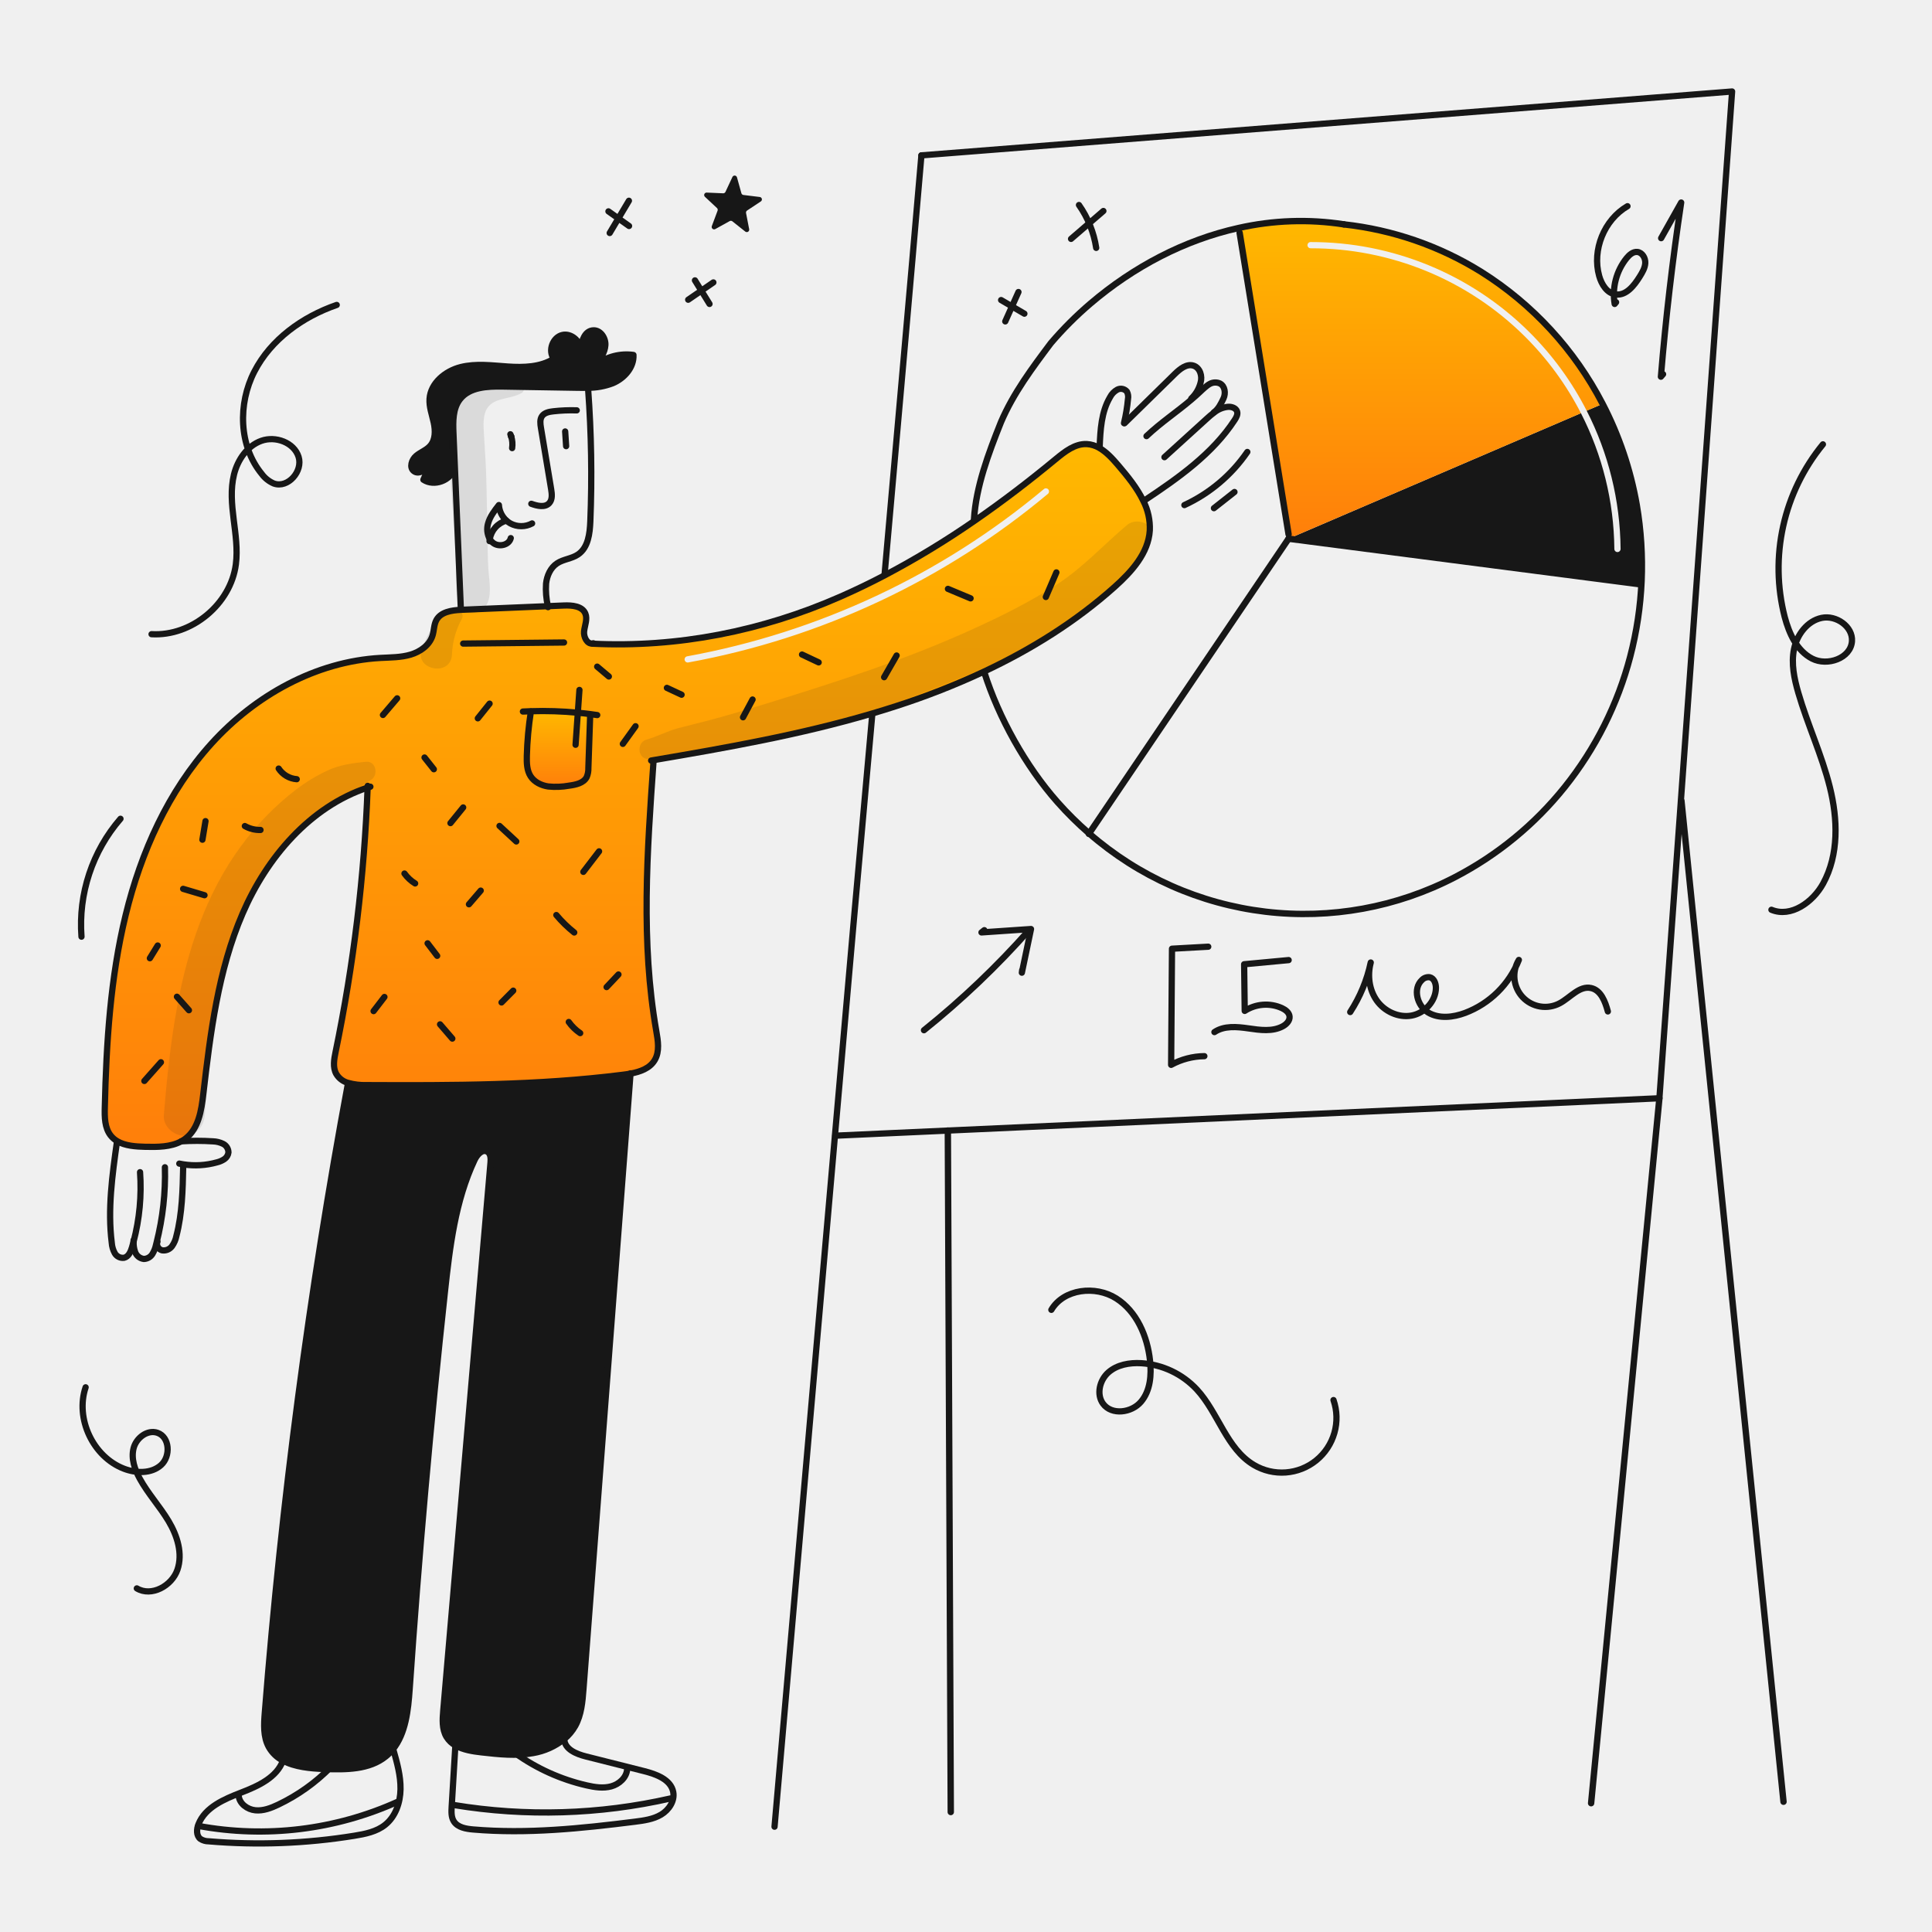
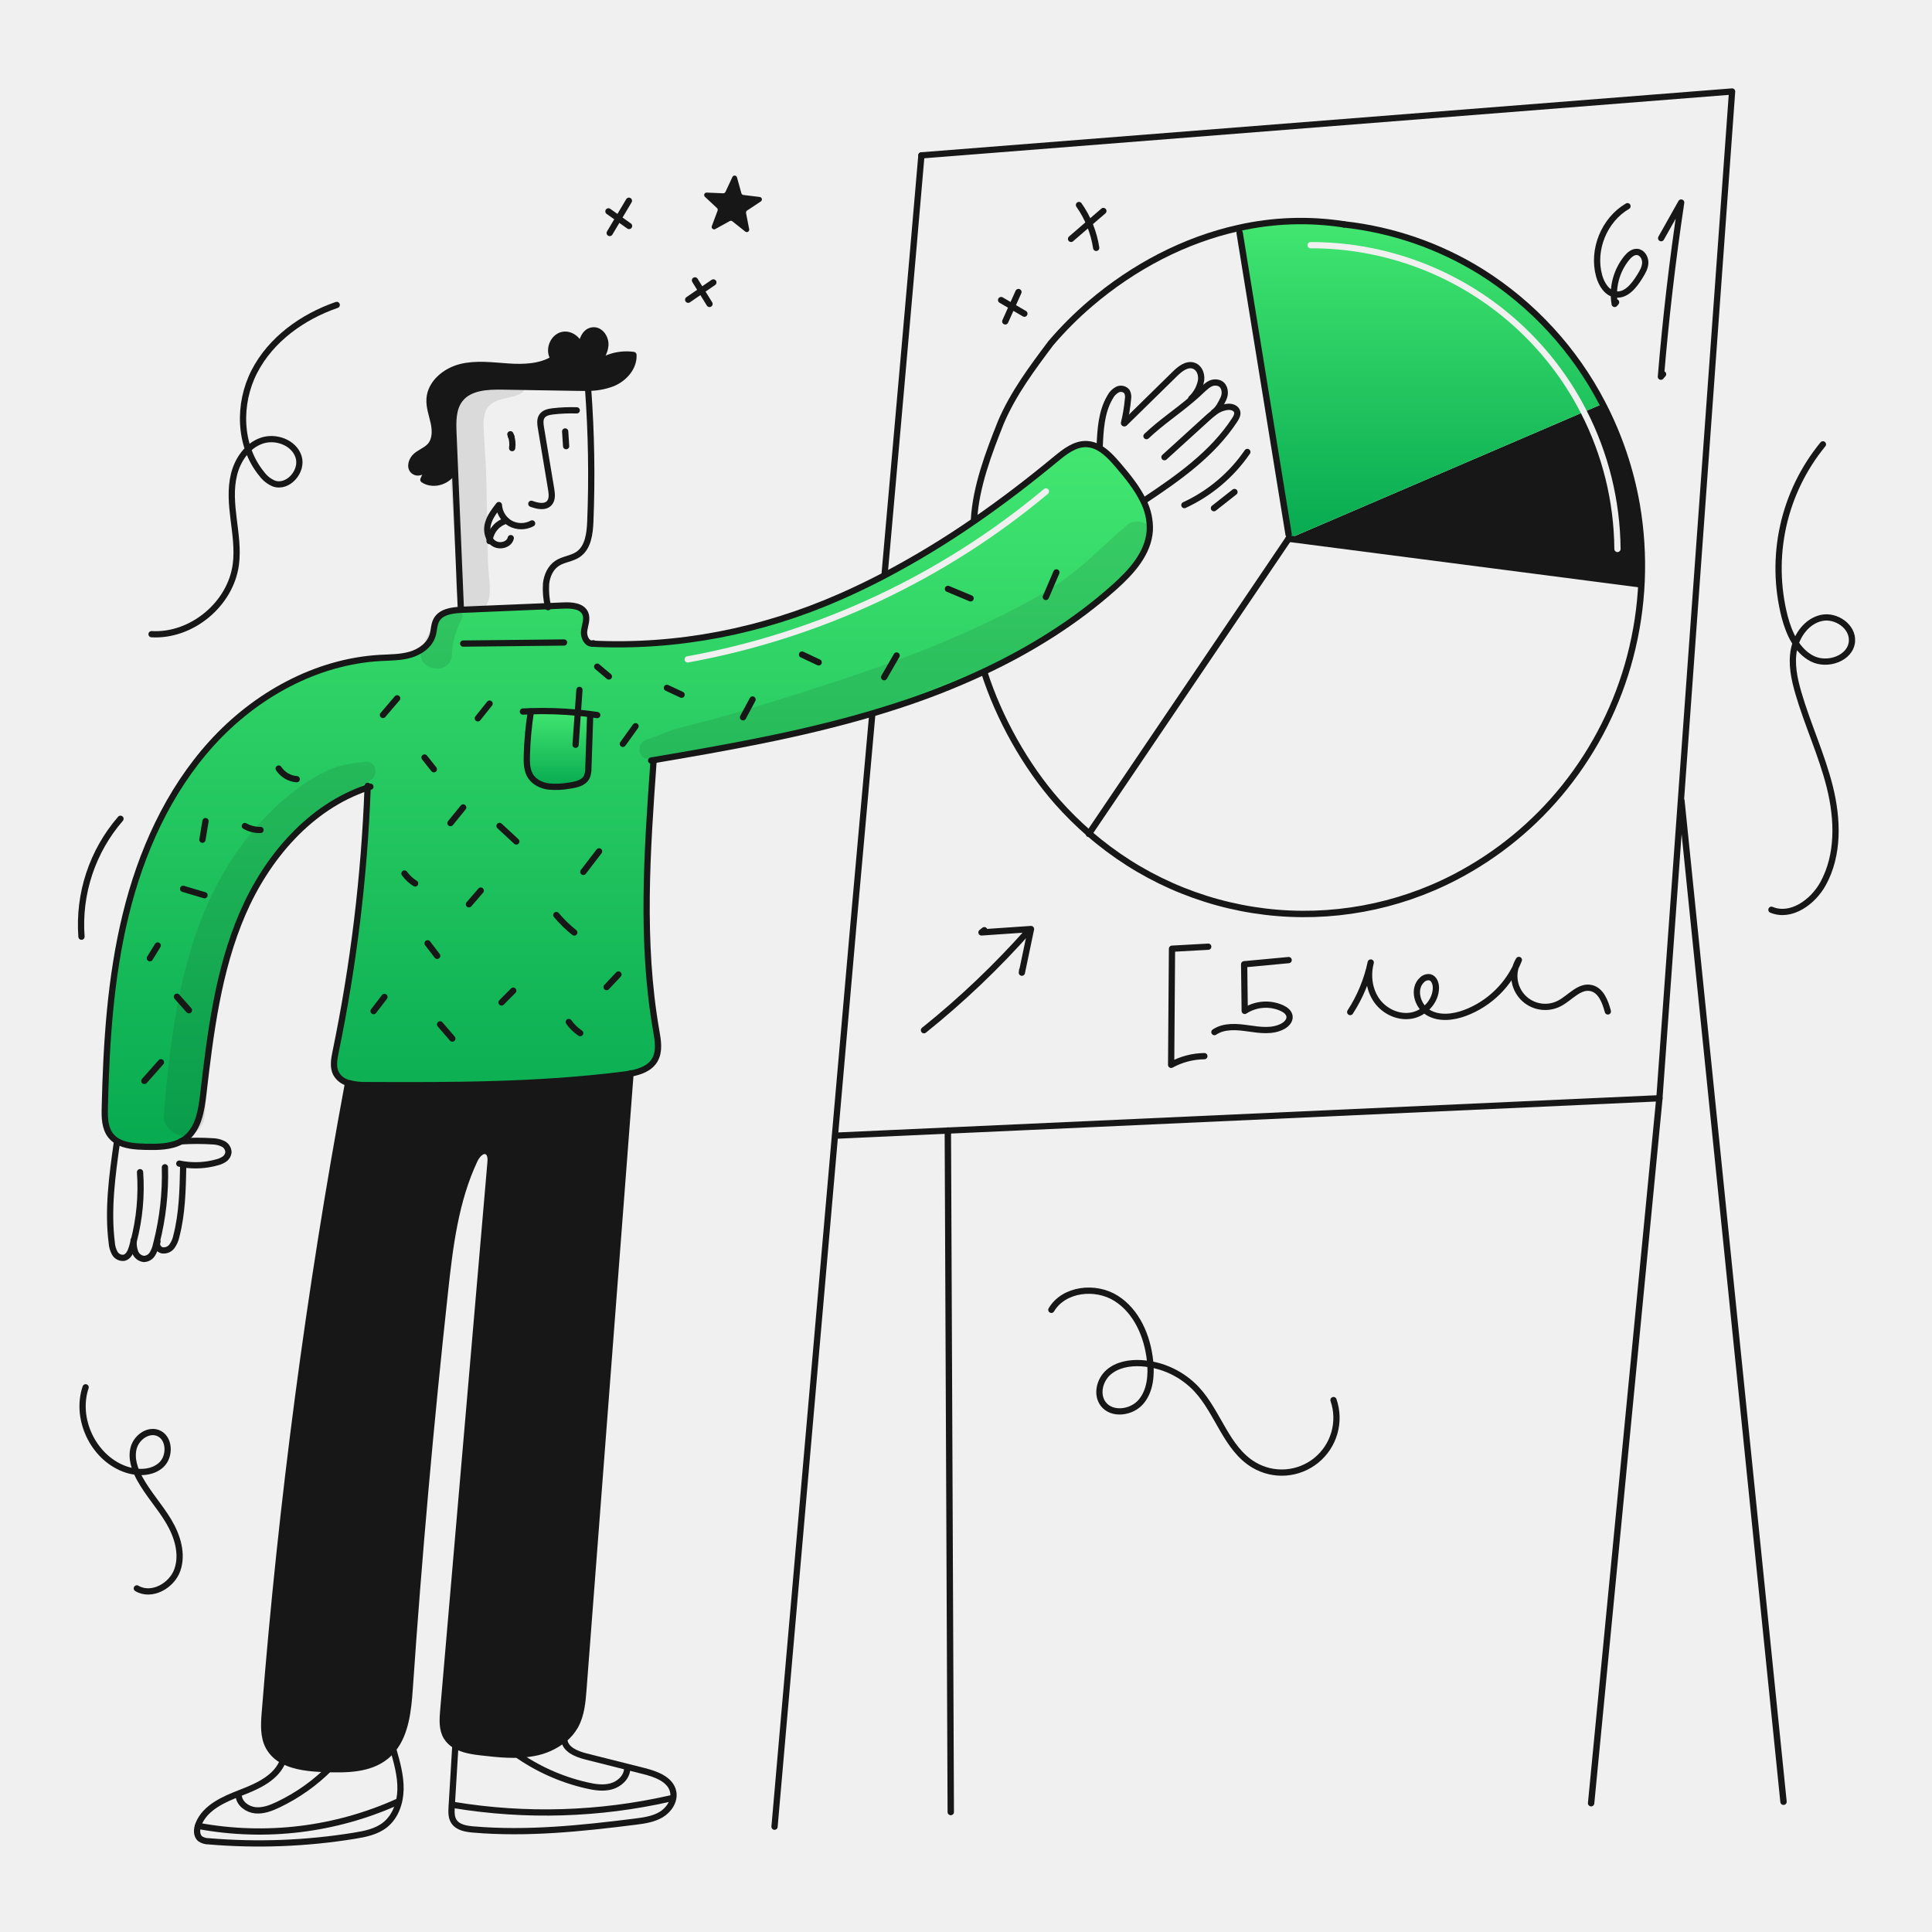
<svg xmlns="http://www.w3.org/2000/svg" width="960" height="960" viewBox="0 0 960 960" fill="none">
  <g clip-path="url(#clip0_46_119)">
    <g clip-path="url(#clip1_46_119)">
      <path fill-rule="evenodd" clip-rule="evenodd" d="M287.116 354.144C289.194 354.33 291.261 354.568 293.329 354.837L293.247 355.492C292.943 364.197 292.647 372.902 292.358 381.607C292.414 383.158 292.132 384.704 291.531 386.135C289.981 389.143 286.114 389.939 282.754 390.394C279.337 391.012 275.85 391.147 272.395 390.794C268.959 390.277 265.551 388.649 263.659 385.728C261.767 382.807 261.694 379.091 261.777 375.607C261.972 368.217 262.645 360.848 263.793 353.545V353.4C271.575 353.152 279.365 353.4 287.116 354.144ZM324.728 378.388L324.614 377.726C361.087 371.523 397.634 365.093 433.085 354.632C437.124 353.447 441.149 352.203 445.16 350.9C460.102 346.093 474.728 340.353 488.951 333.712C512.429 322.681 534.533 308.9 553.845 291.635C562.271 284.099 570.614 274.898 571.327 263.608C571.549 258.508 570.441 253.438 568.112 248.896C565.031 242.466 560.193 236.532 555.52 231.073C552.805 227.899 549.761 224.56 546.205 222.544C544.326 221.427 542.205 220.778 540.023 220.652C534.146 220.394 529.074 224.415 524.546 228.158C511.615 238.848 498.268 249.094 484.446 258.636C470.086 268.594 455.137 277.674 439.681 285.826C432.448 289.627 425.083 293.177 417.588 296.475C378.747 313.575 336.783 321.897 294.406 319.85V319.736C291.77 320.157 289.899 316.479 290.24 313.657C290.343 312.785 290.538 311.903 290.733 311.022C291.204 308.893 291.674 306.77 290.84 304.818C289.237 301.107 284.223 300.704 280.181 300.869C278.857 300.926 277.534 300.98 276.211 301.034C274.888 301.089 273.564 301.143 272.241 301.2C258.032 301.793 243.82 302.389 229.605 302.989L229.016 303.02C224.354 303.247 219.06 304.064 216.848 308.106C216.076 309.519 215.823 311.114 215.569 312.712C215.409 313.724 215.249 314.737 214.956 315.706C213.498 320.544 208.867 323.842 204.028 325.279C200.104 326.444 195.984 326.617 191.876 326.79C190.918 326.83 189.96 326.87 189.006 326.923C156.926 328.711 126.759 345.563 105.172 369.362C83.585 393.161 70.052 423.442 62.443 454.654C54.834 485.866 52.829 518.174 52.074 550.295C51.95 555.141 52 560.426 55 564.241C55.902 565.374 57.006 566.331 58.256 567.063C62.205 569.399 67.478 569.73 72.244 569.844C78.313 569.979 84.867 569.968 90.078 567.115C90.88 566.695 91.642 566.2 92.352 565.637C98.689 560.674 100.075 551.802 101.005 543.802C104.562 513.241 108.356 482.196 120.545 453.941C132.537 426.13 154 400.905 182.668 391.352C181.032 435.477 175.714 479.389 166.768 522.629C166.013 526.298 165.268 530.321 167.068 533.598C168.363 535.807 170.477 537.415 172.951 538.075C175.908 538.894 178.971 539.266 182.038 539.181C224.611 539.378 267.319 539.368 309.562 534.033C310.792 533.878 312.053 533.702 313.304 533.464C318.143 532.564 322.898 530.854 325.328 526.754C327.851 522.505 326.951 517.14 326.093 512.26C318.38 468.188 321.544 423.019 324.728 378.388ZM520.715 245.38C521.372 244.83 521.459 243.852 520.909 243.195C520.36 242.538 519.382 242.451 518.725 243C467.819 285.581 406.733 314.222 341.442 326.12C340.599 326.274 340.04 327.081 340.194 327.924C340.347 328.767 341.155 329.325 341.998 329.172C407.817 317.177 469.397 288.305 520.715 245.38Z" fill="url(#paint0_linear_46_119)" />
      <path fill-rule="evenodd" clip-rule="evenodd" d="M785.558 205.309L641.086 267.333L640.286 267.674L814.695 290.294L815.615 290.346C816.316 277.164 815.536 263.944 813.289 250.936C810.231 233.381 804.495 216.401 796.282 200.588L794.99 201.26L788.415 204.083C799.189 225.163 805.055 248.646 805.262 272.76C805.27 273.616 804.581 274.316 803.725 274.324C802.868 274.331 802.168 273.643 802.161 272.786C801.956 249.089 796.175 226.012 785.558 205.309Z" fill="#171717" />
      <path fill-rule="evenodd" clip-rule="evenodd" d="M794.991 201.26L796.283 200.588V200.587C782.398 173.795 761.612 151.196 736.072 135.124C715.365 122.238 692.03 114.161 667.787 111.49C650.382 108.791 632.623 109.402 615.444 113.29L615.961 115.637L640.283 265.482L641.083 267.333L785.558 205.31C778.351 191.256 768.916 178.297 757.484 166.98C729.21 138.99 691.016 123.316 651.231 123.375C650.374 123.376 649.679 122.683 649.678 121.826C649.676 120.97 650.37 120.274 651.226 120.273C691.83 120.212 730.81 136.209 759.666 164.775C771.385 176.376 781.048 189.668 788.415 204.083L794.991 201.26Z" fill="url(#paint1_linear_46_119)" />
      <path d="M314.761 176.386C315.071 182.586 310.15 188.079 304.412 190.457C300.518 191.933 296.388 192.687 292.223 192.68C290.166 192.732 288.108 192.701 286.072 192.67C273.966 192.463 261.863 192.263 249.763 192.07C242.113 191.946 233.304 192.339 228.59 198.37C224.982 202.97 225.065 209.37 225.313 215.211C225.561 221.052 225.799 226.893 226.047 232.735L225.768 232.745C223.99 238.845 215.668 241.884 210.374 238.369C211.616 235.547 212.849 232.732 214.074 229.923C212.13 232.923 208.347 236.291 205.565 234.038C203.311 232.218 204.542 228.414 206.744 226.538C208.946 224.662 211.882 223.685 213.784 221.503C216.431 218.474 216.369 213.935 215.521 210.003C214.673 206.071 213.174 202.177 213.443 198.166C213.96 190.319 221.259 184.344 228.878 182.41C236.497 180.476 244.499 181.61 252.346 182.131C260.193 182.652 268.546 182.441 275.204 178.264C272.154 174.315 274.615 167.522 279.494 166.437C283.753 165.496 288.178 169.28 288.494 173.498C288.432 174.129 288.38 174.739 288.36 175.338C288.492 174.734 288.537 174.115 288.494 173.498C288.97 169.104 290.675 164.307 294.842 164.142C298.419 163.987 301.014 167.988 300.787 171.555C300.56 175.122 298.378 178.223 296.287 181.118C301.581 177.168 308.22 175.467 314.761 176.386Z" fill="#171717" />
      <path d="M140.6 874.849C137.634 873.331 135.181 870.972 133.549 868.067C130.749 862.967 131.119 856.798 131.585 850.998C139.871 746.214 153.65 641.937 172.866 538.598L172.949 538.071C175.906 538.89 178.969 539.262 182.036 539.177C224.61 539.377 267.318 539.363 309.56 534.029C310.79 533.874 312.052 533.698 313.302 533.46C305.508 635.431 297.713 737.396 289.917 839.357C289.441 845.622 288.894 852.094 285.854 857.584C284.425 860.12 282.535 862.367 280.282 864.211C275.835 867.771 270.556 870.142 264.94 871.1C256.504 872.661 247.83 871.71 239.301 870.748C234.949 870.262 230.172 869.518 226.461 867.409C224.56 866.383 222.966 864.87 221.84 863.026C219.566 859.19 219.876 854.404 220.258 849.958C228.086 759.205 235.913 668.446 243.737 577.682C243.913 575.697 243.861 573.247 242.124 572.254C239.663 570.848 237.048 573.805 235.838 576.369C226.238 596.725 223.515 619.542 221.085 641.915C213.931 707.564 208.094 773.337 203.572 839.234C202.848 849.758 201.628 861.369 195.188 869.288C194.174 870.538 193.035 871.681 191.788 872.7C183.538 879.43 171.856 879.389 161.207 879.006C154.268 878.767 146.483 878.033 140.6 874.849Z" fill="#171717" />
      <path d="M287.116 354.144C289.194 354.33 291.262 354.568 293.329 354.837L293.246 355.488C292.946 364.193 292.65 372.898 292.357 381.603C292.413 383.154 292.131 384.7 291.53 386.131C289.979 389.139 286.113 389.936 282.753 390.39C279.336 391.008 275.849 391.143 272.394 390.79C268.962 390.273 265.54 388.64 263.658 385.724C261.776 382.808 261.694 379.087 261.776 375.603C261.971 368.213 262.645 360.844 263.792 353.541V353.4C271.575 353.152 279.365 353.401 287.116 354.144V354.144Z" fill="url(#paint2_linear_46_119)" />
      <path d="M264.01 250.336C266.998 251.422 270.823 252.321 272.953 249.964C274.553 248.175 274.253 245.436 273.863 243.064C272.168 232.901 270.476 222.738 268.787 212.576C268.467 210.612 268.177 208.42 269.314 206.786C270.514 205.07 272.808 204.615 274.886 204.377C278.767 203.934 282.675 203.775 286.579 203.901" stroke="#171717" stroke-width="3.102" stroke-linecap="round" stroke-linejoin="round" />
      <path d="M253.971 216.778C253.864 216.441 253.74 216.11 253.599 215.786L253.971 216.778Z" stroke="#171717" stroke-width="3.102" stroke-linecap="round" stroke-linejoin="round" />
      <path d="M253.971 216.778C253.981 216.799 253.981 216.809 253.992 216.83" stroke="#171717" stroke-width="3.102" stroke-linecap="round" stroke-linejoin="round" />
      <path d="M254.478 222.671C254.773 220.713 254.607 218.713 253.992 216.83" stroke="#171717" stroke-width="3.102" stroke-linecap="round" stroke-linejoin="round" />
      <path d="M281.306 221.689C281.151 219.259 280.986 216.83 280.83 214.389" stroke="#171717" stroke-width="3.102" stroke-linecap="round" stroke-linejoin="round" />
      <path d="M264.4 260.086C262.744 260.981 260.892 261.45 259.01 261.452C257.128 261.454 255.275 260.988 253.617 260.096C252.895 259.693 252.221 259.208 251.611 258.649C249.421 256.665 248.09 253.906 247.9 250.957C245.708 253.769 243.454 256.674 242.514 260.117C241.766 262.709 242.071 265.492 243.362 267.86C243.811 268.629 244.409 269.3 245.12 269.835C247.963 271.985 252.988 270.848 253.794 267.385" stroke="#171717" stroke-width="3.102" stroke-linecap="round" stroke-linejoin="round" />
      <path d="M243.25 268.884C243.271 268.543 243.312 268.191 243.364 267.86C243.727 265.713 244.69 263.714 246.143 262.092C247.596 260.471 249.479 259.295 251.573 258.7" stroke="#171717" stroke-width="3.102" stroke-linecap="round" stroke-linejoin="round" />
      <path d="M272.322 301.687C272.291 301.522 272.26 301.367 272.239 301.201C271.395 297.518 271.092 293.733 271.339 289.963C271.773 286.055 273.531 282.095 276.808 279.924C279.972 277.836 284.097 277.639 287.229 275.509C292.264 272.097 293.081 265.14 293.329 259.071C294.209 237.201 293.846 215.299 292.243 193.471" stroke="#171717" stroke-width="3.102" stroke-linecap="round" stroke-linejoin="round" />
      <path d="M288.5 173.5C288.18 169.282 283.755 165.5 279.5 166.439C274.62 167.525 272.16 174.317 275.21 178.266C268.552 182.443 260.199 182.66 252.352 182.133C244.505 181.606 236.503 180.489 228.884 182.412C221.265 184.335 213.966 190.321 213.449 198.168C213.18 202.179 214.679 206.068 215.527 210.005C216.375 213.942 216.437 218.472 213.79 221.505C211.89 223.686 208.962 224.658 206.75 226.54C204.538 228.422 203.318 232.216 205.571 234.04C208.352 236.294 212.136 232.923 214.08 229.925C212.85 232.737 211.617 235.552 210.38 238.371C215.673 241.886 223.996 238.847 225.774 232.747" stroke="#171717" stroke-width="3.102" stroke-linecap="round" stroke-linejoin="round" />
      <path d="M288.5 173.5C288.438 174.131 288.386 174.741 288.366 175.34C288.498 174.736 288.543 174.117 288.5 173.5Z" stroke="#171717" stroke-width="3.102" stroke-linecap="round" stroke-linejoin="round" />
      <path d="M228.963 301.946C227.991 278.871 227.019 255.799 226.048 232.73C225.8 226.889 225.555 221.048 225.314 215.206C225.066 209.364 224.983 202.965 228.591 198.365C233.305 192.338 242.114 191.945 249.764 192.065C261.87 192.261 273.973 192.461 286.073 192.665C288.11 192.696 290.167 192.727 292.224 192.675C296.389 192.682 300.519 191.928 304.413 190.452C310.151 188.074 315.072 182.584 314.762 176.381C308.224 175.468 301.59 177.171 296.3 181.12C298.388 178.22 300.559 175.12 300.8 171.557C301.041 167.994 298.433 163.989 294.855 164.144C290.689 164.309 288.983 169.106 288.507 173.5" stroke="#171717" stroke-width="3.102" stroke-linecap="round" stroke-linejoin="round" />
      <path d="M184.042 390.908C183.587 391.053 183.122 391.197 182.667 391.353C153.999 400.906 132.536 426.131 120.544 453.942C108.355 482.2 104.561 513.243 101 543.8C100.07 551.8 98.684 560.672 92.347 565.635C91.637 566.198 90.876 566.693 90.073 567.113C84.862 569.966 78.308 569.977 72.239 569.842C67.473 569.728 62.2 569.397 58.251 567.061C57.003 566.329 55.901 565.374 55 564.242C52 560.427 51.95 555.142 52.074 550.296C52.829 518.175 54.834 485.867 62.443 454.655C70.052 423.443 83.585 393.162 105.172 369.363C126.759 345.564 156.924 328.712 189 326.924C194.045 326.645 199.183 326.717 204.022 325.28C208.861 323.843 213.492 320.545 214.95 315.707C215.705 313.207 215.581 310.414 216.842 308.107C219.054 304.065 224.348 303.248 229.01 303.021L229.599 302.99C243.814 302.39 258.026 301.794 272.235 301.201C274.882 301.087 277.528 300.984 280.175 300.87C284.217 300.705 289.231 301.108 290.834 304.819C292.013 307.579 290.586 310.681 290.234 313.658C289.893 316.48 291.764 320.158 294.4 319.737C294.544 319.717 294.686 319.683 294.824 319.637" stroke="#171717" stroke-width="3.102" stroke-linecap="round" stroke-linejoin="round" />
      <path d="M294.374 319.852H294.405C336.782 321.899 378.746 313.577 417.587 296.477C425.082 293.179 432.447 289.629 439.68 285.828C455.137 277.676 470.086 268.596 484.445 258.638C498.267 249.096 511.614 238.85 524.545 228.16C529.073 224.417 534.145 220.396 540.022 220.654C542.205 220.78 544.325 221.429 546.204 222.546C549.76 224.562 552.804 227.901 555.519 231.075C560.192 236.534 565.03 242.468 568.111 248.898C570.441 253.44 571.548 258.51 571.326 263.61C570.613 274.9 562.27 284.101 553.844 291.637C534.532 308.902 512.428 322.683 488.95 333.714C474.728 340.354 460.102 346.094 445.16 350.9C441.149 352.203 437.124 353.447 433.085 354.632C397.635 365.094 361.085 371.525 324.614 377.732L323.549 377.918" stroke="#171717" stroke-width="3.102" stroke-linecap="round" stroke-linejoin="round" />
      <path d="M182.7 390.484C182.69 390.773 182.679 391.063 182.669 391.352C181.033 435.477 175.715 479.389 166.769 522.629C166.014 526.299 165.269 530.321 167.069 533.598C168.365 535.806 170.479 537.415 172.952 538.075C175.909 538.894 178.972 539.266 182.039 539.181C224.613 539.381 267.321 539.367 309.563 534.033C310.793 533.878 312.055 533.702 313.305 533.464C318.143 532.564 322.899 530.859 325.329 526.754C327.852 522.505 326.952 517.139 326.094 512.26C318.382 468.187 321.545 423.019 324.729 378.388" stroke="#171717" stroke-width="3.102" stroke-linecap="round" stroke-linejoin="round" />
      <path d="M172.866 538.6C153.65 641.939 139.871 746.216 131.585 851C131.12 856.8 130.748 862.972 133.549 868.069C135.181 870.974 137.633 873.333 140.6 874.851C146.483 878.035 154.267 878.769 161.2 879.007C171.849 879.39 183.531 879.431 191.781 872.701C193.028 871.683 194.168 870.54 195.181 869.289C201.622 861.37 202.842 849.76 203.565 839.235C208.083 773.359 213.921 707.586 221.078 641.916C223.508 619.544 226.227 596.727 235.831 576.37C237.041 573.806 239.656 570.849 242.117 572.255C243.854 573.247 243.906 575.698 243.73 577.683C235.91 668.443 228.085 759.2 220.256 849.953C219.873 854.399 219.563 859.185 221.838 863.021C222.963 864.865 224.558 866.378 226.459 867.404C230.17 869.513 234.947 870.257 239.299 870.743C247.828 871.704 256.499 872.656 264.938 871.095C270.553 870.138 275.832 867.769 280.28 864.21C282.533 862.367 284.423 860.119 285.852 857.583C288.891 852.093 289.439 845.621 289.915 839.356C297.71 737.385 305.505 635.421 313.3 533.463C313.3 533.422 313.31 533.37 313.31 533.329" stroke="#171717" stroke-width="3.102" stroke-linecap="round" stroke-linejoin="round" />
      <path d="M546.414 222.185C546.766 213.635 547.22 204.692 551.583 197.331C552.385 195.747 553.651 194.445 555.212 193.599C556.001 193.198 556.904 193.079 557.769 193.263C558.635 193.448 559.411 193.924 559.968 194.612C560.55 195.749 560.733 197.049 560.485 198.303C560.115 202.315 559.459 206.295 558.521 210.213C558.521 210.234 558.511 210.244 558.511 210.265" stroke="#171717" stroke-width="3.102" stroke-linecap="round" stroke-linejoin="round" />
      <path d="M568.838 248.558C585.586 237.413 602.52 225.493 613.521 208.652C614.338 207.401 615.144 205.912 614.71 204.486C614.183 202.78 612.105 202.056 610.327 202.139C607.739 202.362 605.279 203.359 603.266 205C601.996 205.959 600.778 206.984 599.617 208.071C592.608 214.439 585.605 220.806 578.609 227.171" stroke="#171717" stroke-width="3.102" stroke-linecap="round" stroke-linejoin="round" />
      <path d="M603.172 204.889C605.436 203.256 606.772 200.489 607.959 197.962C609.146 195.435 608.693 191.883 606.222 190.57C605.439 190.209 604.583 190.033 603.72 190.056C602.858 190.079 602.012 190.301 601.25 190.704C599.699 191.448 597.383 193.681 596.133 194.86C594.83 196.09 593.524 197.257 592.214 198.36C584.708 204.79 577.203 209.619 569.688 216.7" stroke="#171717" stroke-width="3.102" stroke-linecap="round" stroke-linejoin="round" />
      <path d="M591.934 198.034C594.192 195.908 595.795 193.183 596.555 190.177C597.547 186.941 596.297 182.754 593.081 181.7C589.681 180.594 586.33 183.3 583.776 185.8C575.454 193.967 567.135 202.128 558.819 210.281" stroke="#171717" stroke-width="3.102" stroke-linecap="round" stroke-linejoin="round" />
      <path d="M90.045 567.116H90.076C95.319 566.789 100.578 566.792 105.821 567.126C107.584 567.178 109.315 567.608 110.897 568.387C111.683 568.788 112.343 569.397 112.804 570.148C113.266 570.9 113.511 571.764 113.513 572.646C113.431 573.311 113.207 573.952 112.858 574.524C112.509 575.096 112.041 575.588 111.487 575.965C110.374 576.707 109.139 577.246 107.838 577.557C102.388 579.091 96.672 579.432 91.079 578.557C90.407 578.457 89.745 578.33 89.084 578.195" stroke="#171717" stroke-width="3.102" stroke-linecap="round" stroke-linejoin="round" />
      <path d="M58.131 567.281C55.784 583.947 53.431 600.85 55.531 617.546C55.647 619.367 56.166 621.14 57.051 622.736C57.507 623.525 58.189 624.16 59.008 624.56C59.828 624.959 60.748 625.105 61.651 624.979C63.905 624.452 64.97 621.919 65.621 619.696C65.89 618.776 66.148 617.856 66.386 616.925C69.333 605.685 70.416 594.037 69.591 582.446" stroke="#171717" stroke-width="3.102" stroke-linecap="round" stroke-linejoin="round" />
      <path d="M66.37 616.285C66.37 616.502 66.37 616.709 66.38 616.926C66.299 618.685 66.556 620.443 67.135 622.106C67.465 623.036 68.05 623.853 68.823 624.466C69.597 625.078 70.527 625.461 71.508 625.569C72.345 625.539 73.163 625.307 73.891 624.891C74.619 624.475 75.234 623.888 75.685 623.181C76.562 621.755 77.184 620.188 77.525 618.549C77.618 618.197 77.711 617.836 77.794 617.484C80.894 605.242 82.293 592.631 81.95 580.007" stroke="#171717" stroke-width="3.102" stroke-linecap="round" stroke-linejoin="round" />
      <path d="M78.249 617.009C78.16 617.179 78.093 617.36 78.049 617.547C77.932 618.371 78.125 619.21 78.591 619.899C79.058 620.589 79.764 621.081 80.572 621.279C81.495 621.418 82.439 621.301 83.301 620.942C84.163 620.583 84.91 619.995 85.462 619.242C86.545 617.713 87.292 615.973 87.654 614.135C90.538 602.959 90.787 591.297 91.024 579.76" stroke="#171717" stroke-width="3.102" stroke-linecap="round" stroke-linejoin="round" />
      <path d="M140.7 874.57C140.669 874.663 140.638 874.756 140.6 874.849C137.519 883.233 128.266 887.472 119.892 890.698C111.425 893.965 102.017 897.966 98.636 906.392C97.644 908.853 97.468 912.109 99.556 913.743C100.784 914.529 102.213 914.942 103.671 914.932C127.809 916.976 152.106 916.052 176.019 912.182C181.447 911.314 187.091 910.176 191.382 906.744C196.572 902.598 198.908 895.682 199.012 889.044C199.116 882.406 197.296 875.904 195.487 869.525" stroke="#171717" stroke-width="3.102" stroke-linecap="round" stroke-linejoin="round" />
      <path d="M226.244 867.788C225.644 877.788 225.041 887.778 224.435 897.759C224.29 900.24 224.177 902.897 225.5 904.996C227.413 908.046 231.486 908.739 235.073 909.049C261.86 911.354 288.802 908.542 315.473 905.193C319.973 904.624 324.612 903.993 328.51 901.668C332.408 899.343 335.385 894.845 334.517 890.399C333.307 884.227 326.112 881.591 320.017 880.05C310.413 877.631 300.801 875.208 291.183 872.782C286.427 871.582 280.658 869.246 280.39 864.336" stroke="#171717" stroke-width="3.102" stroke-linecap="round" stroke-linejoin="round" />
      <path d="M280.262 319.252C263.556 319.428 246.852 319.607 230.152 319.79" stroke="#171717" stroke-width="3.102" stroke-linecap="round" stroke-linejoin="round" />
      <path d="M296.762 355.313C295.625 355.148 294.477 354.982 293.33 354.837C291.262 354.568 289.195 354.33 287.117 354.144C279.366 353.4 271.576 353.152 263.794 353.4C262.471 353.441 261.158 353.493 259.834 353.565" stroke="#171717" stroke-width="3.102" stroke-linecap="round" stroke-linejoin="round" />
      <path d="M263.793 353.545C262.646 360.848 261.972 368.217 261.777 375.607C261.694 379.091 261.767 382.807 263.659 385.728C265.551 388.649 268.959 390.277 272.395 390.794C275.85 391.147 279.337 391.012 282.754 390.394C286.114 389.939 289.981 389.143 291.531 386.135C292.132 384.704 292.414 383.158 292.358 381.607C292.647 372.902 292.943 364.197 293.247 355.492" stroke="#171717" stroke-width="3.102" stroke-linecap="round" stroke-linejoin="round" />
      <path d="M286 370.076C286.372 364.762 286.744 359.452 287.117 354.145C287.386 350.372 287.644 346.598 287.917 342.824" stroke="#171717" stroke-width="3.102" stroke-linecap="round" stroke-linejoin="round" />
      <path d="M433.374 355.6C427.078 425.167 420.912 494.734 414.874 564.3C404.874 678.746 394.87 793.206 384.862 907.68" stroke="#171717" stroke-width="3.102" stroke-linecap="round" stroke-linejoin="round" />
      <path d="M457.845 77.2C451.88 146.715 445.677 215.983 439.536 285.56" stroke="#171717" stroke-width="3.102" stroke-linecap="round" stroke-linejoin="round" />
      <path d="M457.845 77.199L860.67 45.46L824.548 545.715L470.974 561.771L415.033 564.314" stroke="#171717" stroke-width="3.102" stroke-linecap="round" stroke-linejoin="round" />
      <path d="M667.787 111.492C692.03 114.163 715.365 122.24 736.072 135.126C761.611 151.199 782.397 173.797 796.283 200.588C804.496 216.401 810.231 233.382 813.29 250.936C817.585 275.993 816.478 301.678 810.044 326.272C803.855 349.924 792.763 372.011 777.488 391.1C762.657 409.622 744.125 424.846 723.077 435.8C694.092 450.879 661.237 456.877 628.794 453.012C596.351 449.146 565.825 435.598 541.194 414.131C535.6 409.281 530.333 404.066 525.428 398.52C509.6 380.62 496.274 356.67 489.037 333.905" stroke="#171717" stroke-width="3.17" stroke-linecap="round" stroke-linejoin="round" />
      <path d="M483.99 257.977C484.962 241.828 491.165 225.287 497.368 209.777C503.568 195.303 512.876 182.897 522.18 170.491C528.201 163.437 534.769 156.868 541.823 150.848C563.296 132.528 588.635 119.223 615.443 113.289C632.622 109.401 650.381 108.79 667.786 111.489" stroke="#171717" stroke-width="3.17" stroke-linecap="round" stroke-linejoin="round" />
      <path d="M541.038 414.355L541.193 414.128L640.287 267.674" stroke="#171717" stroke-width="3.17" stroke-linecap="round" stroke-linejoin="round" />
      <path d="M640.287 265.482L615.96 115.637" stroke="#171717" stroke-width="3.17" stroke-linecap="round" stroke-linejoin="round" />
      <path d="M640.287 267.674L814.695 290.294" stroke="#171717" stroke-width="3.17" stroke-linecap="round" stroke-linejoin="round" />
      <path d="M470.974 561.771L472.432 900.385" stroke="#171717" stroke-width="3.17" stroke-linecap="round" stroke-linejoin="round" />
      <path d="M824.548 545.715L790.617 896.001" stroke="#171717" stroke-width="3.17" stroke-linecap="round" stroke-linejoin="round" />
      <path d="M835.496 397.938L886.217 895.277" stroke="#171717" stroke-width="3.17" stroke-linecap="round" stroke-linejoin="round" />
      <path d="M459.113 511.91C477.928 496.814 495.427 480.147 511.421 462.089" stroke="#171717" stroke-width="3.102" stroke-linecap="round" stroke-linejoin="round" />
      <path d="M507.923 481.977L507.758 483.325L512.303 461.631L487.69 463.315L489.109 462.195" stroke="#171717" stroke-width="3.102" stroke-linecap="round" stroke-linejoin="round" />
      <path d="M600.371 470.408L582.361 471.408L581.929 529.117C586.997 526.348 592.667 524.864 598.442 524.796" stroke="#171717" stroke-width="3.102" stroke-linecap="round" stroke-linejoin="round" />
      <path d="M640.323 477.066L618.208 479.133L618.492 502.317C621.203 500.562 624.309 499.512 627.528 499.264C630.747 499.015 633.977 499.575 636.924 500.893C638.724 501.722 640.571 503.101 640.771 505.076C640.984 507.171 639.237 508.968 637.385 509.97C632.285 512.729 626.069 511.828 620.328 510.994C614.587 510.16 608.245 509.594 603.438 512.843" stroke="#171717" stroke-width="3.102" stroke-linecap="round" stroke-linejoin="round" />
      <path d="M670.91 502.881C675.799 495.372 679.258 487.025 681.115 478.259C679.407 484.641 680.3 491.826 684.139 497.203C687.978 502.58 694.886 505.814 701.387 504.636C707.888 503.458 713.41 497.536 713.496 490.936C713.525 488.714 712.609 486.091 710.443 485.592C709.734 485.492 709.011 485.563 708.334 485.799C707.658 486.035 707.047 486.429 706.554 486.949C701.887 491.265 704.173 499.831 709.624 503.101C715.075 506.371 722.091 505.522 728.048 503.301C734.081 501.014 739.57 497.491 744.162 492.958C748.753 488.425 752.347 482.982 754.712 476.979C752.956 479.851 752.193 483.222 752.541 486.57C752.89 489.919 754.331 493.06 756.641 495.509C758.952 497.958 762.004 499.578 765.327 500.121C768.65 500.663 772.059 500.097 775.028 498.51C780.276 495.705 784.797 489.669 790.606 490.957C795.513 492.045 797.633 497.722 798.936 502.576" stroke="#171717" stroke-width="3.102" stroke-linecap="round" stroke-linejoin="round" />
      <path d="M808.691 102.457C797.091 109.206 791.005 124.204 794.623 137.128C795.798 141.328 798.523 145.741 802.847 146.304C808.017 146.978 811.952 141.961 814.713 137.539C816.038 135.417 817.403 133.172 817.522 130.674C817.641 128.176 816.016 125.405 813.522 125.19C811.422 125.008 809.607 126.611 808.275 128.245C805.73 131.407 803.884 135.073 802.858 139C801.833 142.928 801.651 147.028 802.325 151.031L803.025 150.176" stroke="#171717" stroke-width="3.102" stroke-linecap="round" stroke-linejoin="round" />
      <path d="M825.414 118.347L835.37 100.633C831.046 129.361 827.687 158.212 825.292 187.186L826.372 185.939" stroke="#171717" stroke-width="3.102" stroke-linecap="round" stroke-linejoin="round" />
      <path d="M544.694 123.174C543.53 115.504 540.599 108.21 536.134 101.866" stroke="#171717" stroke-width="3.102" stroke-linecap="round" stroke-linejoin="round" />
      <path d="M532.2 118.7L548.261 104.841" stroke="#171717" stroke-width="3.102" stroke-linecap="round" stroke-linejoin="round" />
      <path d="M509.014 155.862L497.45 149.1" stroke="#171717" stroke-width="3.102" stroke-linecap="round" stroke-linejoin="round" />
      <path d="M499.509 159.7C501.694 154.833 503.878 149.967 506.062 145.1" stroke="#171717" stroke-width="3.102" stroke-linecap="round" stroke-linejoin="round" />
      <path d="M352.554 151.03L345.318 139.316" stroke="#171717" stroke-width="3.102" stroke-linecap="round" stroke-linejoin="round" />
      <path d="M341.955 148.933L354.469 140.333" stroke="#171717" stroke-width="3.102" stroke-linecap="round" stroke-linejoin="round" />
      <path d="M312.573 112.29L302.333 105.026" stroke="#171717" stroke-width="3.102" stroke-linecap="round" stroke-linejoin="round" />
      <path d="M302.958 115.776L312.5 99.755" stroke="#171717" stroke-width="3.102" stroke-linecap="round" stroke-linejoin="round" />
      <path d="M40.49 465.432C39.699 454.871 41.004 444.257 44.33 434.202C47.656 424.147 52.937 414.849 59.87 406.842" stroke="#171717" stroke-width="3.102" stroke-linecap="round" stroke-linejoin="round" />
      <path d="M588.511 250.976C601.12 245.145 611.926 236.026 619.794 224.576" stroke="#171717" stroke-width="3.102" stroke-linecap="round" stroke-linejoin="round" />
      <path d="M603.194 252.509C606.594 249.83 609.998 247.152 613.404 244.473" stroke="#171717" stroke-width="3.102" stroke-linecap="round" stroke-linejoin="round" />
      <path d="M519.67 296.636L524.911 284.426" stroke="#171717" stroke-width="3.102" stroke-linecap="round" stroke-linejoin="round" />
      <path d="M482.28 297.318L471.026 292.607" stroke="#171717" stroke-width="3.102" stroke-linecap="round" stroke-linejoin="round" />
      <path d="M439.322 336.494L445.522 325.719" stroke="#171717" stroke-width="3.102" stroke-linecap="round" stroke-linejoin="round" />
      <path d="M406.792 329.138L398.524 325.238" stroke="#171717" stroke-width="3.102" stroke-linecap="round" stroke-linejoin="round" />
      <path d="M369.211 356.414L373.945 347.587" stroke="#171717" stroke-width="3.102" stroke-linecap="round" stroke-linejoin="round" />
      <path d="M338.677 345.2L331.377 341.8" stroke="#171717" stroke-width="3.102" stroke-linecap="round" stroke-linejoin="round" />
      <path d="M309.49 369.621L315.799 360.852" stroke="#171717" stroke-width="3.102" stroke-linecap="round" stroke-linejoin="round" />
      <path d="M302.54 336.146L296.731 331.246" stroke="#171717" stroke-width="3.102" stroke-linecap="round" stroke-linejoin="round" />
      <path d="M237.431 356.931L243.273 349.636" stroke="#171717" stroke-width="3.102" stroke-linecap="round" stroke-linejoin="round" />
      <path d="M256.54 418.12L248.209 410.401" stroke="#171717" stroke-width="3.102" stroke-linecap="round" stroke-linejoin="round" />
      <path d="M223.827 409L230.152 401.216" stroke="#171717" stroke-width="3.102" stroke-linecap="round" stroke-linejoin="round" />
      <path d="M233.018 449.337L238.871 442.537" stroke="#171717" stroke-width="3.102" stroke-linecap="round" stroke-linejoin="round" />
      <path d="M289.858 433.224L297.674 423.032" stroke="#171717" stroke-width="3.102" stroke-linecap="round" stroke-linejoin="round" />
      <path d="M285.338 463.354C282.085 460.771 279.103 457.863 276.438 454.677" stroke="#171717" stroke-width="3.102" stroke-linecap="round" stroke-linejoin="round" />
      <path d="M249.209 498.116L255.022 492.253" stroke="#171717" stroke-width="3.102" stroke-linecap="round" stroke-linejoin="round" />
      <path d="M224.759 516.071C222.727 513.712 220.695 511.353 218.664 508.995" stroke="#171717" stroke-width="3.102" stroke-linecap="round" stroke-linejoin="round" />
      <path d="M288.294 513.353C286.084 511.866 284.161 509.991 282.619 507.818" stroke="#171717" stroke-width="3.102" stroke-linecap="round" stroke-linejoin="round" />
      <path d="M301.41 490.478C303.378 488.39 305.345 486.302 307.31 484.215" stroke="#171717" stroke-width="3.102" stroke-linecap="round" stroke-linejoin="round" />
      <path d="M217.225 474.951L212.469 468.729" stroke="#171717" stroke-width="3.102" stroke-linecap="round" stroke-linejoin="round" />
      <path d="M185.631 502.409L191.025 495.387" stroke="#171717" stroke-width="3.102" stroke-linecap="round" stroke-linejoin="round" />
      <path d="M206.279 438.979C204.204 437.7 202.403 436.025 200.979 434.048" stroke="#171717" stroke-width="3.102" stroke-linecap="round" stroke-linejoin="round" />
      <path d="M215.568 382.235L210.947 376.396" stroke="#171717" stroke-width="3.102" stroke-linecap="round" stroke-linejoin="round" />
      <path d="M190.282 355.263C192.635 352.508 194.988 349.753 197.342 346.997" stroke="#171717" stroke-width="3.102" stroke-linecap="round" stroke-linejoin="round" />
      <path d="M147.44 387.177C145.641 387.041 143.897 386.493 142.343 385.578C140.789 384.662 139.465 383.402 138.474 381.895" stroke="#171717" stroke-width="3.102" stroke-linecap="round" stroke-linejoin="round" />
      <path d="M100.581 417.247L102.111 408.015" stroke="#171717" stroke-width="3.102" stroke-linecap="round" stroke-linejoin="round" />
      <path d="M129.444 412.408C126.722 412.467 124.034 411.795 121.66 410.462" stroke="#171717" stroke-width="3.102" stroke-linecap="round" stroke-linejoin="round" />
      <path d="M101.62 444.828L90.99 441.662" stroke="#171717" stroke-width="3.102" stroke-linecap="round" stroke-linejoin="round" />
      <path d="M74.468 476.141C75.764 474.033 77.062 471.925 78.36 469.816" stroke="#171717" stroke-width="3.102" stroke-linecap="round" stroke-linejoin="round" />
      <path d="M93.869 501.979C91.886 499.742 89.902 497.505 87.919 495.267" stroke="#171717" stroke-width="3.102" stroke-linecap="round" stroke-linejoin="round" />
      <path d="M71.733 537.119L79.958 527.835" stroke="#171717" stroke-width="3.102" stroke-linecap="round" stroke-linejoin="round" />
      <path d="M370.705 105.854L372.262 113.89C372.309 114.133 372.28 114.384 372.18 114.609C372.08 114.835 371.913 115.025 371.702 115.153C371.491 115.281 371.245 115.342 370.999 115.326C370.752 115.31 370.516 115.22 370.323 115.066L363.915 109.973C363.728 109.824 363.501 109.734 363.263 109.715C363.025 109.695 362.787 109.746 362.578 109.862L355.417 113.826C355.201 113.946 354.953 113.996 354.708 113.971C354.462 113.945 354.23 113.845 354.043 113.684C353.856 113.523 353.722 113.308 353.661 113.069C353.599 112.83 353.613 112.578 353.699 112.346L356.563 104.678C356.647 104.454 356.662 104.211 356.608 103.978C356.553 103.746 356.431 103.535 356.256 103.372L350.273 97.786C350.093 97.617 349.968 97.398 349.916 97.156C349.865 96.915 349.888 96.663 349.984 96.435C350.079 96.208 350.242 96.015 350.451 95.882C350.659 95.75 350.903 95.685 351.15 95.695L359.328 96.049C359.567 96.059 359.804 95.998 360.008 95.873C360.212 95.749 360.375 95.566 360.475 95.349L363.939 87.933C364.044 87.709 364.214 87.523 364.428 87.399C364.642 87.275 364.888 87.22 365.134 87.24C365.381 87.261 365.615 87.356 365.805 87.514C365.995 87.671 366.133 87.883 366.199 88.121L368.389 96.008C368.453 96.238 368.584 96.444 368.765 96.6C368.946 96.756 369.169 96.855 369.406 96.884L377.53 97.884C377.775 97.914 378.005 98.019 378.189 98.184C378.373 98.349 378.502 98.566 378.559 98.807C378.616 99.047 378.597 99.299 378.506 99.529C378.415 99.759 378.255 99.955 378.049 100.091L371.225 104.611C371.024 104.743 370.868 104.932 370.775 105.153C370.683 105.375 370.658 105.619 370.705 105.854V105.854Z" fill="#171717" />
      <path d="M167.318 151.522C150.318 157.393 134.618 168.647 126.387 184.635C118.156 200.623 118.626 221.559 130.033 235.462C131.574 237.568 133.653 239.222 136.052 240.25C143.093 242.787 150.629 234.117 148.362 226.984C146.095 219.851 136.939 216.52 129.888 219.03C122.837 221.54 118.082 228.475 116.282 235.739C114.482 243.003 115.182 250.632 116.104 258.059C117.026 265.486 118.161 272.997 117.196 280.419C114.625 300.203 95.223 316.278 75.306 315.126" stroke="#171717" stroke-width="3.102" stroke-linecap="round" stroke-linejoin="round" />
      <path d="M905.8 220.789C896.125 232.587 889.364 246.498 886.063 261.394C882.762 276.291 883.015 291.755 886.8 306.536C888.986 314.773 892.851 323.366 900.431 327.262C908.011 331.158 919.624 327.137 920.231 318.636C920.751 311.319 912.37 305.525 905.191 307.027C898.012 308.529 892.891 315.403 891.432 322.593C889.973 329.783 891.532 337.229 893.58 344.272C898.168 360.058 905.235 375.072 909.216 391.024C913.197 406.976 913.797 424.663 905.882 439.072C900.819 448.289 889.925 456.095 880.214 452.061" stroke="#171717" stroke-width="3.102" stroke-linecap="round" stroke-linejoin="round" />
      <path d="M522.414 650.845C528.602 640.392 544.308 638.645 554.582 645.131C564.856 651.617 570.124 663.972 571.442 676.048C572.224 683.215 571.607 691.096 566.921 696.574C562.235 702.052 552.412 703.332 548.121 697.536C544.674 692.877 546.403 685.76 550.753 681.93C555.103 678.1 561.285 677.03 567.071 677.365C577.62 678.022 587.514 682.703 594.711 690.443C605.419 702.064 609.435 719.843 623.023 727.914C627.81 730.757 633.354 732.061 638.906 731.651C644.459 731.241 649.751 729.137 654.069 725.622C658.386 722.107 661.521 717.351 663.048 711.997C664.576 706.644 664.423 700.95 662.61 695.686" stroke="#171717" stroke-width="3.102" stroke-linecap="round" stroke-linejoin="round" />
      <path d="M42.544 689.348C37.292 704.963 46.243 723.933 61.63 729.811C67.692 732.127 75.206 732.311 80.037 727.98C84.87 723.649 84.376 714.048 78.237 711.948C73.237 710.238 67.692 714.484 66.379 719.605C65.064 724.726 66.922 730.139 69.469 734.773C73.55 742.2 79.389 748.521 83.74 755.793C88.091 763.065 90.915 771.993 88.157 780.007C85.4 788.021 75.257 793.607 67.987 789.263" stroke="#171717" stroke-width="3.102" stroke-linecap="round" stroke-linejoin="round" />
      <path d="M118.6 892.337C118.981 896.275 122.928 899.128 126.865 899.522C130.802 899.916 134.665 898.416 138.242 896.715C147.99 892.068 156.849 885.748 164.416 878.043" stroke="#171717" stroke-width="3.102" stroke-linecap="round" stroke-linejoin="round" />
      <path d="M256.048 871.187C266.693 878.794 278.739 884.216 291.491 887.142C295.499 888.059 299.722 888.719 303.691 887.636C307.66 886.553 311.291 883.301 311.619 879.202" stroke="#171717" stroke-width="3.102" stroke-linecap="round" stroke-linejoin="round" />
      <path d="M98.505 907.273C132.063 913.488 166.72 909.274 197.812 895.2" stroke="#171717" stroke-width="3.102" stroke-linecap="round" stroke-linejoin="round" />
      <path d="M225.5 896.9C261.265 902.784 297.831 901.677 333.175 893.642" stroke="#171717" stroke-width="3.102" stroke-linecap="round" stroke-linejoin="round" />
      <g opacity="0.1">
        <path d="M259.248 191.53C252.179 187.724 240.495 190.593 234.085 194.564C224.27 200.645 223.217 212.098 223.397 222.638C223.616 235.438 224.582 248.138 225.391 260.905C225.805 267.44 226.327 273.986 226.547 280.53C226.776 287.33 225.78 294.745 228.796 300.972C231.871 307.323 240.337 304.596 242.418 299.192C244.353 294.166 242.955 287.769 242.649 282.492C242.349 277.265 242.301 272.027 242.191 266.792C241.959 255.662 241.92 244.556 241.491 233.43C241.296 228.418 240.884 223.422 240.639 218.414C240.451 214.556 239.886 210.041 240.729 206.299C242.873 196.784 252.613 199.13 259.25 195.253C259.571 195.059 259.836 194.786 260.02 194.46C260.204 194.134 260.3 193.765 260.3 193.391C260.3 193.016 260.204 192.648 260.02 192.322C259.836 191.996 259.571 191.723 259.25 191.529L259.248 191.53Z" fill="#171717" />
      </g>
      <g opacity="0.1">
        <path d="M225.3 303.425C221.75 305.4 218.013 307.885 215.479 311.077C212.83 314.413 210.979 318.877 209.55 322.849C205.922 332.955 224.362 336.638 224.595 324.885C224.859 318.822 226.527 312.902 229.469 307.594C229.788 307.011 229.91 306.341 229.816 305.683C229.722 305.026 229.417 304.416 228.947 303.947C228.478 303.477 227.868 303.172 227.21 303.078C226.553 302.984 225.882 303.106 225.3 303.425V303.425Z" fill="#171717" />
      </g>
      <g opacity="0.1">
        <path d="M181.929 378.525C175.565 379.087 168.729 380.085 162.929 382.771C157.357 385.358 152.083 388.544 147.199 392.271C136.729 400.299 127.472 409.797 119.716 420.471C102.46 443.862 93.14 472.041 87.981 500.388C84.741 518.174 82.85 536.2 81.4 554.2C80.96 559.683 86.39 564.372 91.572 564.372C97.441 564.372 101.302 559.698 101.743 554.2C104.582 518.846 107.848 482.057 123.554 449.669C129.867 436.326 138.396 424.149 148.777 413.655C153.891 408.645 159.447 404.107 165.377 400.097C171.643 395.797 177.877 391.467 184.359 387.518C188.185 385.187 186.92 378.08 181.922 378.518L181.929 378.525Z" fill="#171717" />
      </g>
      <g opacity="0.1">
        <path d="M322.47 377.122C327.126 376.78 331.698 377.636 336.319 377.022C341.344 376.355 346.329 375.56 351.319 374.654C360.887 372.916 370.471 371.164 379.961 369.04C398.596 364.87 416.877 359.125 434.926 352.915C453.457 346.538 471.726 339.388 489.726 331.645C504.733 325.191 519.538 317.91 533.079 308.726C548.579 298.212 564.879 285.545 572.019 267.726C574.934 260.454 564.909 256.747 560.11 260.794C548.31 270.745 538.221 281.944 525.159 290.423C511.865 299.053 497.645 306.1 483.244 312.66C450.181 327.721 416.028 338.75 381.376 349.429C371.508 352.47 361.61 355.483 351.619 358.094C346.779 359.359 341.908 360.508 337.073 361.794C331.536 363.264 326.634 365.963 321.173 367.544C316.073 369.02 316.812 377.535 322.473 377.12L322.47 377.122Z" fill="#171717" />
      </g>
    </g>
  </g>
  <defs>
    <linearGradient id="paint0_linear_46_119" x1="311.697" y1="220.64" x2="311.697" y2="569.887" gradientUnits="userSpaceOnUse">
-       <stop stop-color="#FFB800" />
-       <stop offset="1" stop-color="#FF7F0A" />
+       <stop stop-color="#42E670" />
+       <stop offset="1" stop-color="#07AA50" />
    </linearGradient>
    <linearGradient id="paint1_linear_46_119" x1="705.864" y1="109.837" x2="705.864" y2="267.333" gradientUnits="userSpaceOnUse">
-       <stop stop-color="#FFB800" />
-       <stop offset="1" stop-color="#FF7F0A" />
+       <stop stop-color="#42E670" />
+       <stop offset="1" stop-color="#07AA50" />
    </linearGradient>
    <linearGradient id="paint2_linear_46_119" x1="277.543" y1="353.307" x2="277.543" y2="390.981" gradientUnits="userSpaceOnUse">
-       <stop stop-color="#FFB800" />
-       <stop offset="1" stop-color="#FF7F0A" />
+       <stop stop-color="#42E670" />
+       <stop offset="1" stop-color="#07AA50" />
    </linearGradient>
    <clipPath id="clip0_46_119">
      <rect width="960" height="960" fill="white" />
    </clipPath>
    <clipPath id="clip1_46_119">
      <rect width="884" height="875" fill="white" transform="translate(38 43)" />
    </clipPath>
  </defs>
</svg>
